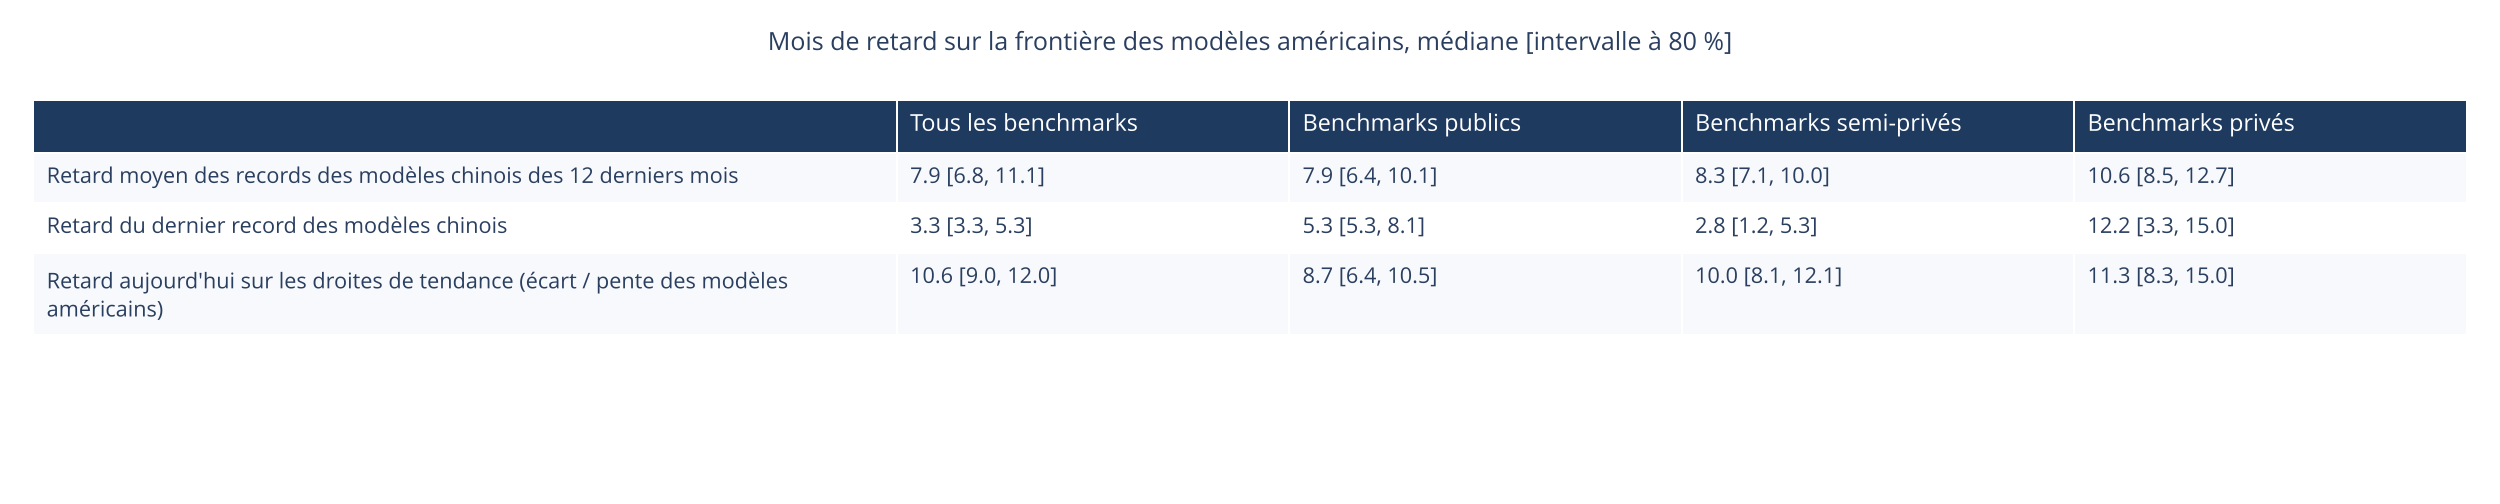
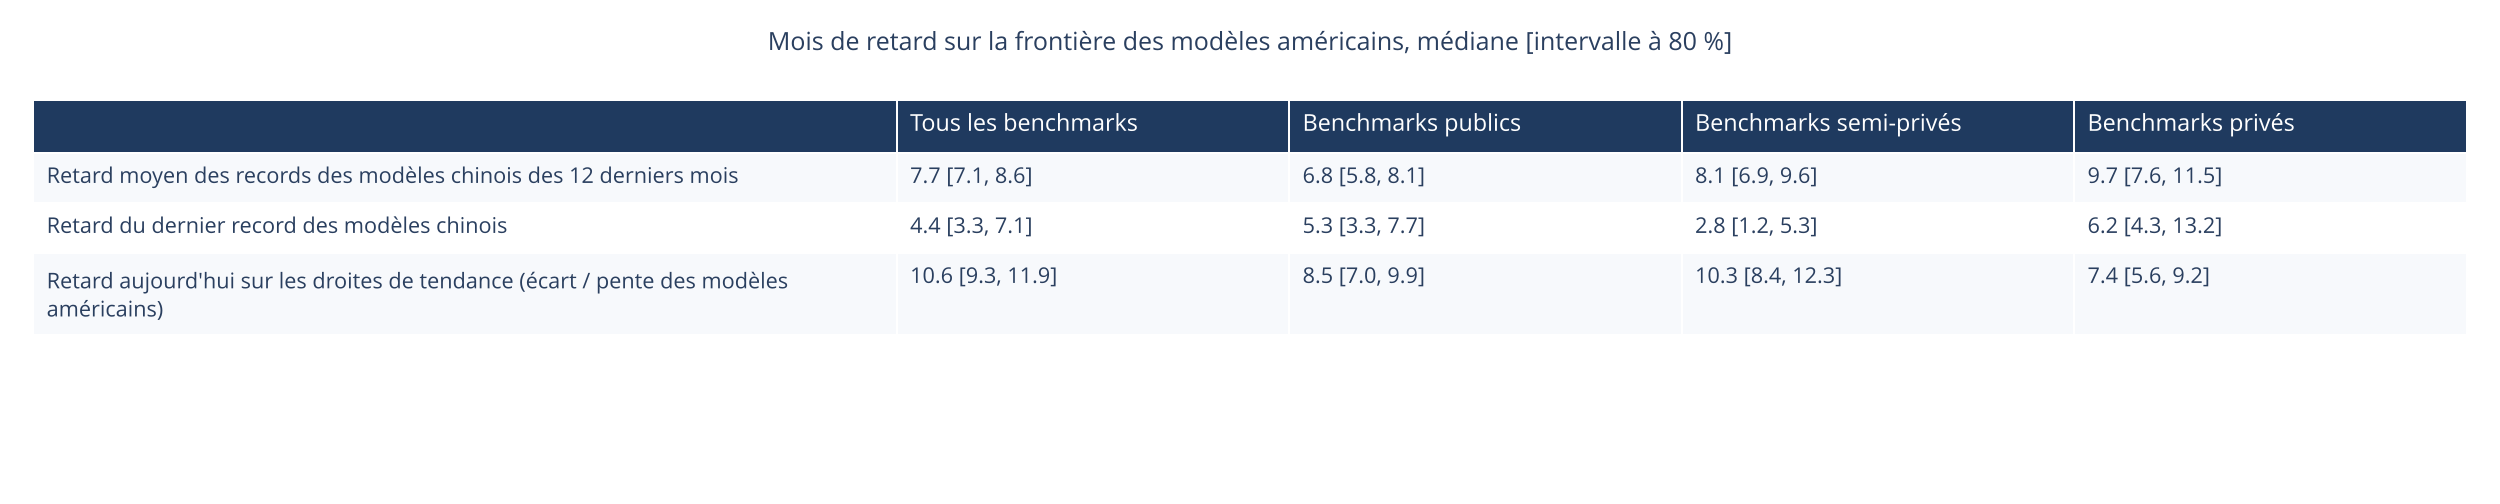
<svg xmlns="http://www.w3.org/2000/svg" class="main-svg" width="1500" height="302" style="" viewBox="0 0 1500 302">
  <rect x="0" y="0" width="1500" height="302" style="fill: rgb(255, 255, 255); fill-opacity: 1;" />
-   <defs id="defs-13ed80">
+   <defs id="defs-1cddf6">
    <g class="clips" />
    <g class="gradients" />
    <g class="patterns" />
  </defs>
  <g class="bglayer" />
  <g class="layer-below">
    <g class="imagelayer" />
    <g class="shapelayer" />
  </g>
  <g class="cartesianlayer" />
  <g class="polarlayer" />
  <g class="smithlayer" />
  <g class="ternarylayer" />
  <g class="geolayer" />
  <g class="funnelarealayer" />
  <g class="pielayer" />
  <g class="iciclelayer" />
  <g class="treemaplayer" />
  <g class="sunburstlayer" />
  <g class="glimages" />
  <g class="table" overflow="visible" width="1500" height="302" transform="" style="box-sizing: content-box; position: absolute; left: 0px; overflow: visible; shape-rendering: crispedges; pointer-events: all;">
-     <g class="table-control-view" transform="translate(20,60)" clip-path="url(#clip13ed80_scrollAreaBottomClip_441bbdtrue)" style="box-sizing: content-box;">
+     <g class="table-control-view" transform="translate(20,60)" clip-path="url(#clip1cddf6_scrollAreaBottomClip_2ad092true)" style="box-sizing: content-box;">
      <rect class="scroll-background" fill="none" width="1460" height="232" />
-       <g class="y-column" transform="" clip-path="url(#clip13ed80_columnBoundaryClippath_441bbdtrue_0)">
+       <g class="y-column" transform="" clip-path="url(#clip1cddf6_columnBoundaryClippath_2ad092true_0)">
        <g class="column-block" id="cells1" transform="" style="cursor: default;">
          <g class="column-cells">
            <g class="column-cell" transform="translate(0,32)">
              <rect class="cell-rect" width="518.065" stroke-width="1" style="stroke: rgb(255, 255, 255); stroke-opacity: 1; fill: rgb(247, 249, 252); fill-opacity: 1;" height="30" />
              <g class="cell-text-holder" transform="translate(8,8)" text-anchor="start" style="shape-rendering: geometricprecision;">
                <text class="cell-text" dy="0.75em" x="0" y="0" style="cursor: auto; font-family: 'Open Sans', verdana, arial, sans-serif; font-size: 13px; fill: rgb(42, 63, 95); fill-opacity: 1; white-space: pre;">Retard moyen des records des modèles chinois des 12 derniers mois</text>
              </g>
            </g>
            <g class="column-cell" transform="translate(0,62)">
              <rect class="cell-rect" width="518.065" stroke-width="1" style="stroke: rgb(255, 255, 255); stroke-opacity: 1; fill: rgb(255, 255, 255); fill-opacity: 1;" height="30" />
              <g class="cell-text-holder" transform="translate(8,8)" text-anchor="start" style="shape-rendering: geometricprecision;">
                <text class="cell-text" dy="0.75em" x="0" y="0" style="cursor: auto; font-family: 'Open Sans', verdana, arial, sans-serif; font-size: 13px; fill: rgb(42, 63, 95); fill-opacity: 1; white-space: pre;">Retard du dernier record des modèles chinois</text>
              </g>
            </g>
            <g class="column-cell" transform="translate(0,92)">
              <rect class="cell-rect" width="518.065" stroke-width="1" style="stroke: rgb(255, 255, 255); stroke-opacity: 1; fill: rgb(247, 249, 252); fill-opacity: 1;" height="48.9" />
              <g class="cell-text-holder" transform="translate(8,21)" style="shape-rendering: geometricprecision;">
                <text class="cell-text" dy="0" x="0" y="0" style="cursor: auto; font-family: 'Open Sans', verdana, arial, sans-serif; font-size: 13px; fill: rgb(42, 63, 95); fill-opacity: 1; white-space: pre;">
                  <tspan class="line" dy="0em" x="0" y="0">Retard aujourd'hui sur les droites de tendance (écart / pente des modèles</tspan>
                  <tspan class="line" dy="1.3em" x="0" y="0">américains)</tspan>
                </text>
              </g>
            </g>
          </g>
        </g>
        <g class="column-block" id="cells2" transform="" style="cursor: default;">
          <g class="column-cells" />
        </g>
        <g class="column-block" id="header" style="cursor: ew-resize;">
          <g class="column-cells">
            <g class="column-cell" transform="">
              <rect class="cell-rect" width="518.065" stroke-width="1" style="stroke: rgb(255, 255, 255); stroke-opacity: 1; fill: rgb(31, 58, 95); fill-opacity: 1;" height="32" />
              <g class="cell-text-holder" transform="translate(8,8)" text-anchor="start" style="shape-rendering: geometricprecision;">
                <text class="cell-text" dy="0.75em" style="cursor: auto; font-family: 'Open Sans', verdana, arial, sans-serif; font-size: 14px; fill: rgb(255, 255, 255); fill-opacity: 1;" />
              </g>
            </g>
          </g>
        </g>
        <g class="column-boundary" />
-         <clipPath class="column-boundary-clippath" id="clip13ed80_columnBoundaryClippath_441bbdtrue_0">
+         <clipPath class="column-boundary-clippath" id="clip1cddf6_columnBoundaryClippath_2ad092true_0">
          <rect class="column-boundary-rect" fill="none" width="520.065" height="239" x="-1" y="-1" />
        </clipPath>
      </g>
-       <g class="y-column" transform="translate(518.0645,0)" clip-path="url(#clip13ed80_columnBoundaryClippath_441bbdtrue_1)">
-         <g class="column-block" id="cells1" transform="" style="cursor: default;">
-           <g class="column-cells">
-             <g class="column-cell" transform="translate(0,32)">
-               <rect class="cell-rect" width="235.484" stroke-width="1" style="stroke: rgb(255, 255, 255); stroke-opacity: 1; fill: rgb(247, 249, 252); fill-opacity: 1;" height="30" />
-               <g class="cell-text-holder" transform="translate(8,8)" text-anchor="start" style="shape-rendering: geometricprecision;">
-                 <text class="cell-text" dy="0.75em" x="0" y="0" style="cursor: auto; font-family: 'Open Sans', verdana, arial, sans-serif; font-size: 13px; fill: rgb(42, 63, 95); fill-opacity: 1; white-space: pre;">7.9 [6.8, 11.1]</text>
-               </g>
-             </g>
-             <g class="column-cell" transform="translate(0,62)">
-               <rect class="cell-rect" width="235.484" stroke-width="1" style="stroke: rgb(255, 255, 255); stroke-opacity: 1; fill: rgb(255, 255, 255); fill-opacity: 1;" height="30" />
-               <g class="cell-text-holder" transform="translate(8,8)" text-anchor="start" style="shape-rendering: geometricprecision;">
-                 <text class="cell-text" dy="0.75em" x="0" y="0" style="cursor: auto; font-family: 'Open Sans', verdana, arial, sans-serif; font-size: 13px; fill: rgb(42, 63, 95); fill-opacity: 1; white-space: pre;">3.3 [3.3, 5.3]</text>
-               </g>
-             </g>
-             <g class="column-cell" transform="translate(0,92)">
-               <rect class="cell-rect" width="235.484" stroke-width="1" style="stroke: rgb(255, 255, 255); stroke-opacity: 1; fill: rgb(247, 249, 252); fill-opacity: 1;" height="48.9" />
-               <g class="cell-text-holder" transform="translate(8,8)" text-anchor="start" style="shape-rendering: geometricprecision;">
-                 <text class="cell-text" dy="0.75em" x="0" y="0" style="cursor: auto; font-family: 'Open Sans', verdana, arial, sans-serif; font-size: 13px; fill: rgb(42, 63, 95); fill-opacity: 1; white-space: pre;">10.6 [9.0, 12.0]</text>
+       <g class="y-column" transform="translate(518.0645,0)" clip-path="url(#clip1cddf6_columnBoundaryClippath_2ad092true_1)">
+         <g class="column-block" id="cells1" transform="" style="cursor: default;">
+           <g class="column-cells">
+             <g class="column-cell" transform="translate(0,32)">
+               <rect class="cell-rect" width="235.484" stroke-width="1" style="stroke: rgb(255, 255, 255); stroke-opacity: 1; fill: rgb(247, 249, 252); fill-opacity: 1;" height="30" />
+               <g class="cell-text-holder" transform="translate(8,8)" text-anchor="start" style="shape-rendering: geometricprecision;">
+                 <text class="cell-text" dy="0.75em" x="0" y="0" style="cursor: auto; font-family: 'Open Sans', verdana, arial, sans-serif; font-size: 13px; fill: rgb(42, 63, 95); fill-opacity: 1; white-space: pre;">7.7 [7.1, 8.6]</text>
+               </g>
+             </g>
+             <g class="column-cell" transform="translate(0,62)">
+               <rect class="cell-rect" width="235.484" stroke-width="1" style="stroke: rgb(255, 255, 255); stroke-opacity: 1; fill: rgb(255, 255, 255); fill-opacity: 1;" height="30" />
+               <g class="cell-text-holder" transform="translate(8,8)" text-anchor="start" style="shape-rendering: geometricprecision;">
+                 <text class="cell-text" dy="0.75em" x="0" y="0" style="cursor: auto; font-family: 'Open Sans', verdana, arial, sans-serif; font-size: 13px; fill: rgb(42, 63, 95); fill-opacity: 1; white-space: pre;">4.4 [3.3, 7.1]</text>
+               </g>
+             </g>
+             <g class="column-cell" transform="translate(0,92)">
+               <rect class="cell-rect" width="235.484" stroke-width="1" style="stroke: rgb(255, 255, 255); stroke-opacity: 1; fill: rgb(247, 249, 252); fill-opacity: 1;" height="48.9" />
+               <g class="cell-text-holder" transform="translate(8,8)" text-anchor="start" style="shape-rendering: geometricprecision;">
+                 <text class="cell-text" dy="0.75em" x="0" y="0" style="cursor: auto; font-family: 'Open Sans', verdana, arial, sans-serif; font-size: 13px; fill: rgb(42, 63, 95); fill-opacity: 1; white-space: pre;">10.6 [9.3, 11.9]</text>
              </g>
            </g>
          </g>
        </g>
        <g class="column-block" id="cells2" transform="" style="cursor: default;">
          <g class="column-cells" />
        </g>
        <g class="column-block" id="header" style="cursor: ew-resize;">
          <g class="column-cells">
            <g class="column-cell" transform="">
              <rect class="cell-rect" width="235.484" stroke-width="1" style="stroke: rgb(255, 255, 255); stroke-opacity: 1; fill: rgb(31, 58, 95); fill-opacity: 1;" height="32" />
              <g class="cell-text-holder" transform="translate(8,8)" text-anchor="start" style="shape-rendering: geometricprecision;">
                <text class="cell-text" dy="0.75em" x="0" y="0" style="cursor: auto; font-family: 'Open Sans', verdana, arial, sans-serif; font-size: 14px; fill: rgb(255, 255, 255); fill-opacity: 1; white-space: pre;">Tous les benchmarks</text>
              </g>
            </g>
          </g>
        </g>
        <g class="column-boundary" />
-         <clipPath class="column-boundary-clippath" id="clip13ed80_columnBoundaryClippath_441bbdtrue_1">
-           <rect class="column-boundary-rect" fill="none" width="237.484" height="239" x="-1" y="-1" />
-         </clipPath>
-       </g>
-       <g class="y-column" transform="translate(753.5484,0)" clip-path="url(#clip13ed80_columnBoundaryClippath_441bbdtrue_2)">
-         <g class="column-block" id="cells1" transform="" style="cursor: default;">
-           <g class="column-cells">
-             <g class="column-cell" transform="translate(0,32)">
-               <rect class="cell-rect" width="235.484" stroke-width="1" style="stroke: rgb(255, 255, 255); stroke-opacity: 1; fill: rgb(247, 249, 252); fill-opacity: 1;" height="30" />
-               <g class="cell-text-holder" transform="translate(8,8)" text-anchor="start" style="shape-rendering: geometricprecision;">
-                 <text class="cell-text" dy="0.75em" x="0" y="0" style="cursor: auto; font-family: 'Open Sans', verdana, arial, sans-serif; font-size: 13px; fill: rgb(42, 63, 95); fill-opacity: 1; white-space: pre;">7.9 [6.4, 10.1]</text>
-               </g>
-             </g>
-             <g class="column-cell" transform="translate(0,62)">
-               <rect class="cell-rect" width="235.484" stroke-width="1" style="stroke: rgb(255, 255, 255); stroke-opacity: 1; fill: rgb(255, 255, 255); fill-opacity: 1;" height="30" />
-               <g class="cell-text-holder" transform="translate(8,8)" text-anchor="start" style="shape-rendering: geometricprecision;">
-                 <text class="cell-text" dy="0.75em" x="0" y="0" style="cursor: auto; font-family: 'Open Sans', verdana, arial, sans-serif; font-size: 13px; fill: rgb(42, 63, 95); fill-opacity: 1; white-space: pre;">5.3 [5.3, 8.1]</text>
-               </g>
-             </g>
-             <g class="column-cell" transform="translate(0,92)">
-               <rect class="cell-rect" width="235.484" stroke-width="1" style="stroke: rgb(255, 255, 255); stroke-opacity: 1; fill: rgb(247, 249, 252); fill-opacity: 1;" height="48.9" />
-               <g class="cell-text-holder" transform="translate(8,8)" text-anchor="start" style="shape-rendering: geometricprecision;">
-                 <text class="cell-text" dy="0.75em" x="0" y="0" style="cursor: auto; font-family: 'Open Sans', verdana, arial, sans-serif; font-size: 13px; fill: rgb(42, 63, 95); fill-opacity: 1; white-space: pre;">8.7 [6.4, 10.5]</text>
+         <clipPath class="column-boundary-clippath" id="clip1cddf6_columnBoundaryClippath_2ad092true_1">
+           <rect class="column-boundary-rect" fill="none" width="237.484" height="239" x="-1" y="-1" />
+         </clipPath>
+       </g>
+       <g class="y-column" transform="translate(753.5484,0)" clip-path="url(#clip1cddf6_columnBoundaryClippath_2ad092true_2)">
+         <g class="column-block" id="cells1" transform="" style="cursor: default;">
+           <g class="column-cells">
+             <g class="column-cell" transform="translate(0,32)">
+               <rect class="cell-rect" width="235.484" stroke-width="1" style="stroke: rgb(255, 255, 255); stroke-opacity: 1; fill: rgb(247, 249, 252); fill-opacity: 1;" height="30" />
+               <g class="cell-text-holder" transform="translate(8,8)" text-anchor="start" style="shape-rendering: geometricprecision;">
+                 <text class="cell-text" dy="0.75em" x="0" y="0" style="cursor: auto; font-family: 'Open Sans', verdana, arial, sans-serif; font-size: 13px; fill: rgb(42, 63, 95); fill-opacity: 1; white-space: pre;">6.8 [5.8, 8.1]</text>
+               </g>
+             </g>
+             <g class="column-cell" transform="translate(0,62)">
+               <rect class="cell-rect" width="235.484" stroke-width="1" style="stroke: rgb(255, 255, 255); stroke-opacity: 1; fill: rgb(255, 255, 255); fill-opacity: 1;" height="30" />
+               <g class="cell-text-holder" transform="translate(8,8)" text-anchor="start" style="shape-rendering: geometricprecision;">
+                 <text class="cell-text" dy="0.75em" x="0" y="0" style="cursor: auto; font-family: 'Open Sans', verdana, arial, sans-serif; font-size: 13px; fill: rgb(42, 63, 95); fill-opacity: 1; white-space: pre;">5.3 [3.3, 7.7]</text>
+               </g>
+             </g>
+             <g class="column-cell" transform="translate(0,92)">
+               <rect class="cell-rect" width="235.484" stroke-width="1" style="stroke: rgb(255, 255, 255); stroke-opacity: 1; fill: rgb(247, 249, 252); fill-opacity: 1;" height="48.9" />
+               <g class="cell-text-holder" transform="translate(8,8)" text-anchor="start" style="shape-rendering: geometricprecision;">
+                 <text class="cell-text" dy="0.75em" x="0" y="0" style="cursor: auto; font-family: 'Open Sans', verdana, arial, sans-serif; font-size: 13px; fill: rgb(42, 63, 95); fill-opacity: 1; white-space: pre;">8.5 [7.0, 9.9]</text>
              </g>
            </g>
          </g>
        </g>
        <g class="column-block" id="cells2" transform="" style="cursor: default;">
          <g class="column-cells" />
        </g>
        <g class="column-block" id="header" style="cursor: ew-resize;">
          <g class="column-cells">
            <g class="column-cell" transform="">
              <rect class="cell-rect" width="235.484" stroke-width="1" style="stroke: rgb(255, 255, 255); stroke-opacity: 1; fill: rgb(31, 58, 95); fill-opacity: 1;" height="32" />
              <g class="cell-text-holder" transform="translate(8,8)" text-anchor="start" style="shape-rendering: geometricprecision;">
                <text class="cell-text" dy="0.75em" x="0" y="0" style="cursor: auto; font-family: 'Open Sans', verdana, arial, sans-serif; font-size: 14px; fill: rgb(255, 255, 255); fill-opacity: 1; white-space: pre;">Benchmarks publics</text>
              </g>
            </g>
          </g>
        </g>
        <g class="column-boundary" />
-         <clipPath class="column-boundary-clippath" id="clip13ed80_columnBoundaryClippath_441bbdtrue_2">
-           <rect class="column-boundary-rect" fill="none" width="237.484" height="239" x="-1" y="-1" />
-         </clipPath>
-       </g>
-       <g class="y-column" transform="translate(989.0323,0)" clip-path="url(#clip13ed80_columnBoundaryClippath_441bbdtrue_3)">
-         <g class="column-block" id="cells1" transform="" style="cursor: default;">
-           <g class="column-cells">
-             <g class="column-cell" transform="translate(0,32)">
-               <rect class="cell-rect" width="235.484" stroke-width="1" style="stroke: rgb(255, 255, 255); stroke-opacity: 1; fill: rgb(247, 249, 252); fill-opacity: 1;" height="30" />
-               <g class="cell-text-holder" transform="translate(8,8)" text-anchor="start" style="shape-rendering: geometricprecision;">
-                 <text class="cell-text" dy="0.75em" x="0" y="0" style="cursor: auto; font-family: 'Open Sans', verdana, arial, sans-serif; font-size: 13px; fill: rgb(42, 63, 95); fill-opacity: 1; white-space: pre;">8.3 [7.1, 10.0]</text>
+         <clipPath class="column-boundary-clippath" id="clip1cddf6_columnBoundaryClippath_2ad092true_2">
+           <rect class="column-boundary-rect" fill="none" width="237.484" height="239" x="-1" y="-1" />
+         </clipPath>
+       </g>
+       <g class="y-column" transform="translate(989.0323,0)" clip-path="url(#clip1cddf6_columnBoundaryClippath_2ad092true_3)">
+         <g class="column-block" id="cells1" transform="" style="cursor: default;">
+           <g class="column-cells">
+             <g class="column-cell" transform="translate(0,32)">
+               <rect class="cell-rect" width="235.484" stroke-width="1" style="stroke: rgb(255, 255, 255); stroke-opacity: 1; fill: rgb(247, 249, 252); fill-opacity: 1;" height="30" />
+               <g class="cell-text-holder" transform="translate(8,8)" text-anchor="start" style="shape-rendering: geometricprecision;">
+                 <text class="cell-text" dy="0.75em" x="0" y="0" style="cursor: auto; font-family: 'Open Sans', verdana, arial, sans-serif; font-size: 13px; fill: rgb(42, 63, 95); fill-opacity: 1; white-space: pre;">8.1 [6.9, 9.6]</text>
              </g>
            </g>
            <g class="column-cell" transform="translate(0,62)">
              <rect class="cell-rect" width="235.484" stroke-width="1" style="stroke: rgb(255, 255, 255); stroke-opacity: 1; fill: rgb(255, 255, 255); fill-opacity: 1;" height="30" />
              <g class="cell-text-holder" transform="translate(8,8)" text-anchor="start" style="shape-rendering: geometricprecision;">
                <text class="cell-text" dy="0.75em" x="0" y="0" style="cursor: auto; font-family: 'Open Sans', verdana, arial, sans-serif; font-size: 13px; fill: rgb(42, 63, 95); fill-opacity: 1; white-space: pre;">2.8 [1.2, 5.3]</text>
              </g>
            </g>
            <g class="column-cell" transform="translate(0,92)">
              <rect class="cell-rect" width="235.484" stroke-width="1" style="stroke: rgb(255, 255, 255); stroke-opacity: 1; fill: rgb(247, 249, 252); fill-opacity: 1;" height="48.9" />
              <g class="cell-text-holder" transform="translate(8,8)" text-anchor="start" style="shape-rendering: geometricprecision;">
-                 <text class="cell-text" dy="0.75em" x="0" y="0" style="cursor: auto; font-family: 'Open Sans', verdana, arial, sans-serif; font-size: 13px; fill: rgb(42, 63, 95); fill-opacity: 1; white-space: pre;">10.0 [8.1, 12.1]</text>
+                 <text class="cell-text" dy="0.75em" x="0" y="0" style="cursor: auto; font-family: 'Open Sans', verdana, arial, sans-serif; font-size: 13px; fill: rgb(42, 63, 95); fill-opacity: 1; white-space: pre;">10.3 [8.4, 12.3]</text>
              </g>
            </g>
          </g>
        </g>
        <g class="column-block" id="cells2" transform="" style="cursor: default;">
          <g class="column-cells" />
        </g>
        <g class="column-block" id="header" style="cursor: ew-resize;">
          <g class="column-cells">
            <g class="column-cell" transform="">
              <rect class="cell-rect" width="235.484" stroke-width="1" style="stroke: rgb(255, 255, 255); stroke-opacity: 1; fill: rgb(31, 58, 95); fill-opacity: 1;" height="32" />
              <g class="cell-text-holder" transform="translate(8,8)" text-anchor="start" style="shape-rendering: geometricprecision;">
                <text class="cell-text" dy="0.75em" x="0" y="0" style="cursor: auto; font-family: 'Open Sans', verdana, arial, sans-serif; font-size: 14px; fill: rgb(255, 255, 255); fill-opacity: 1; white-space: pre;">Benchmarks semi-privés</text>
              </g>
            </g>
          </g>
        </g>
        <g class="column-boundary" />
-         <clipPath class="column-boundary-clippath" id="clip13ed80_columnBoundaryClippath_441bbdtrue_3">
-           <rect class="column-boundary-rect" fill="none" width="237.484" height="239" x="-1" y="-1" />
-         </clipPath>
-       </g>
-       <g class="y-column" transform="translate(1224.516,0)" clip-path="url(#clip13ed80_columnBoundaryClippath_441bbdtrue_4)">
-         <g class="column-block" id="cells1" transform="" style="cursor: default;">
-           <g class="column-cells">
-             <g class="column-cell" transform="translate(0,32)">
-               <rect class="cell-rect" width="235.484" stroke-width="1" style="stroke: rgb(255, 255, 255); stroke-opacity: 1; fill: rgb(247, 249, 252); fill-opacity: 1;" height="30" />
-               <g class="cell-text-holder" transform="translate(8,8)" text-anchor="start" style="shape-rendering: geometricprecision;">
-                 <text class="cell-text" dy="0.75em" x="0" y="0" style="cursor: auto; font-family: 'Open Sans', verdana, arial, sans-serif; font-size: 13px; fill: rgb(42, 63, 95); fill-opacity: 1; white-space: pre;">10.6 [8.5, 12.7]</text>
-               </g>
-             </g>
-             <g class="column-cell" transform="translate(0,62)">
-               <rect class="cell-rect" width="235.484" stroke-width="1" style="stroke: rgb(255, 255, 255); stroke-opacity: 1; fill: rgb(255, 255, 255); fill-opacity: 1;" height="30" />
-               <g class="cell-text-holder" transform="translate(8,8)" text-anchor="start" style="shape-rendering: geometricprecision;">
-                 <text class="cell-text" dy="0.75em" x="0" y="0" style="cursor: auto; font-family: 'Open Sans', verdana, arial, sans-serif; font-size: 13px; fill: rgb(42, 63, 95); fill-opacity: 1; white-space: pre;">12.2 [3.3, 15.0]</text>
-               </g>
-             </g>
-             <g class="column-cell" transform="translate(0,92)">
-               <rect class="cell-rect" width="235.484" stroke-width="1" style="stroke: rgb(255, 255, 255); stroke-opacity: 1; fill: rgb(247, 249, 252); fill-opacity: 1;" height="48.9" />
-               <g class="cell-text-holder" transform="translate(8,8)" text-anchor="start" style="shape-rendering: geometricprecision;">
-                 <text class="cell-text" dy="0.75em" x="0" y="0" style="cursor: auto; font-family: 'Open Sans', verdana, arial, sans-serif; font-size: 13px; fill: rgb(42, 63, 95); fill-opacity: 1; white-space: pre;">11.3 [8.3, 15.0]</text>
+         <clipPath class="column-boundary-clippath" id="clip1cddf6_columnBoundaryClippath_2ad092true_3">
+           <rect class="column-boundary-rect" fill="none" width="237.484" height="239" x="-1" y="-1" />
+         </clipPath>
+       </g>
+       <g class="y-column" transform="translate(1224.516,0)" clip-path="url(#clip1cddf6_columnBoundaryClippath_2ad092true_4)">
+         <g class="column-block" id="cells1" transform="" style="cursor: default;">
+           <g class="column-cells">
+             <g class="column-cell" transform="translate(0,32)">
+               <rect class="cell-rect" width="235.484" stroke-width="1" style="stroke: rgb(255, 255, 255); stroke-opacity: 1; fill: rgb(247, 249, 252); fill-opacity: 1;" height="30" />
+               <g class="cell-text-holder" transform="translate(8,8)" text-anchor="start" style="shape-rendering: geometricprecision;">
+                 <text class="cell-text" dy="0.75em" x="0" y="0" style="cursor: auto; font-family: 'Open Sans', verdana, arial, sans-serif; font-size: 13px; fill: rgb(42, 63, 95); fill-opacity: 1; white-space: pre;">9.7 [7.6, 11.5]</text>
+               </g>
+             </g>
+             <g class="column-cell" transform="translate(0,62)">
+               <rect class="cell-rect" width="235.484" stroke-width="1" style="stroke: rgb(255, 255, 255); stroke-opacity: 1; fill: rgb(255, 255, 255); fill-opacity: 1;" height="30" />
+               <g class="cell-text-holder" transform="translate(8,8)" text-anchor="start" style="shape-rendering: geometricprecision;">
+                 <text class="cell-text" dy="0.75em" x="0" y="0" style="cursor: auto; font-family: 'Open Sans', verdana, arial, sans-serif; font-size: 13px; fill: rgb(42, 63, 95); fill-opacity: 1; white-space: pre;">6.2 [4.3, 13.2]</text>
+               </g>
+             </g>
+             <g class="column-cell" transform="translate(0,92)">
+               <rect class="cell-rect" width="235.484" stroke-width="1" style="stroke: rgb(255, 255, 255); stroke-opacity: 1; fill: rgb(247, 249, 252); fill-opacity: 1;" height="48.9" />
+               <g class="cell-text-holder" transform="translate(8,8)" text-anchor="start" style="shape-rendering: geometricprecision;">
+                 <text class="cell-text" dy="0.75em" x="0" y="0" style="cursor: auto; font-family: 'Open Sans', verdana, arial, sans-serif; font-size: 13px; fill: rgb(42, 63, 95); fill-opacity: 1; white-space: pre;">7.4 [5.6, 9.2]</text>
              </g>
            </g>
          </g>
        </g>
        <g class="column-block" id="cells2" transform="" style="cursor: default;">
          <g class="column-cells" />
        </g>
        <g class="column-block" id="header" style="cursor: ew-resize;">
          <g class="column-cells">
            <g class="column-cell" transform="">
              <rect class="cell-rect" width="235.484" stroke-width="1" style="stroke: rgb(255, 255, 255); stroke-opacity: 1; fill: rgb(31, 58, 95); fill-opacity: 1;" height="32" />
              <g class="cell-text-holder" transform="translate(8,8)" text-anchor="start" style="shape-rendering: geometricprecision;">
                <text class="cell-text" dy="0.75em" x="0" y="0" style="cursor: auto; font-family: 'Open Sans', verdana, arial, sans-serif; font-size: 14px; fill: rgb(255, 255, 255); fill-opacity: 1; white-space: pre;">Benchmarks privés</text>
              </g>
            </g>
          </g>
        </g>
        <g class="column-boundary" />
-         <clipPath class="column-boundary-clippath" id="clip13ed80_columnBoundaryClippath_441bbdtrue_4">
+         <clipPath class="column-boundary-clippath" id="clip1cddf6_columnBoundaryClippath_2ad092true_4">
          <rect class="column-boundary-rect" fill="none" width="237.484" height="239" x="-1" y="-1" />
        </clipPath>
      </g>
      <g class="scrollbar-kit" transform="translate(1469,32)" style="shape-rendering: geometricprecision;">
        <g class="scrollbar">
          <g class="scrollbar-slider" transform="" />
        </g>
      </g>
-       <clipPath class="scroll-area-clip" id="clip13ed80_scrollAreaBottomClip_441bbdtrue">
+       <clipPath class="scroll-area-clip" id="clip1cddf6_scrollAreaBottomClip_2ad092true">
        <rect class="scroll-area-clip-rect" x="-45" y="-5" fill="none" width="1550" height="237" />
      </clipPath>
    </g>
  </g>
-   <defs id="topdefs-13ed80">
+   <defs id="topdefs-1cddf6">
    <g class="clips" />
  </defs>
  <g class="layer-above">
    <g class="imagelayer" />
    <g class="shapelayer" />
  </g>
  <g class="infolayer">
    <g class="g-gtitle">
      <text class="gtitle" x="750" y="30" text-anchor="middle" dy="0em" style="opacity: 1; font-family: 'Open Sans', verdana, arial, sans-serif; font-size: 15px; fill: rgb(42, 63, 95); fill-opacity: 1; white-space: pre;">Mois de retard sur la frontière des modèles américains, médiane [intervalle à 80 %]</text>
    </g>
  </g>
</svg>
